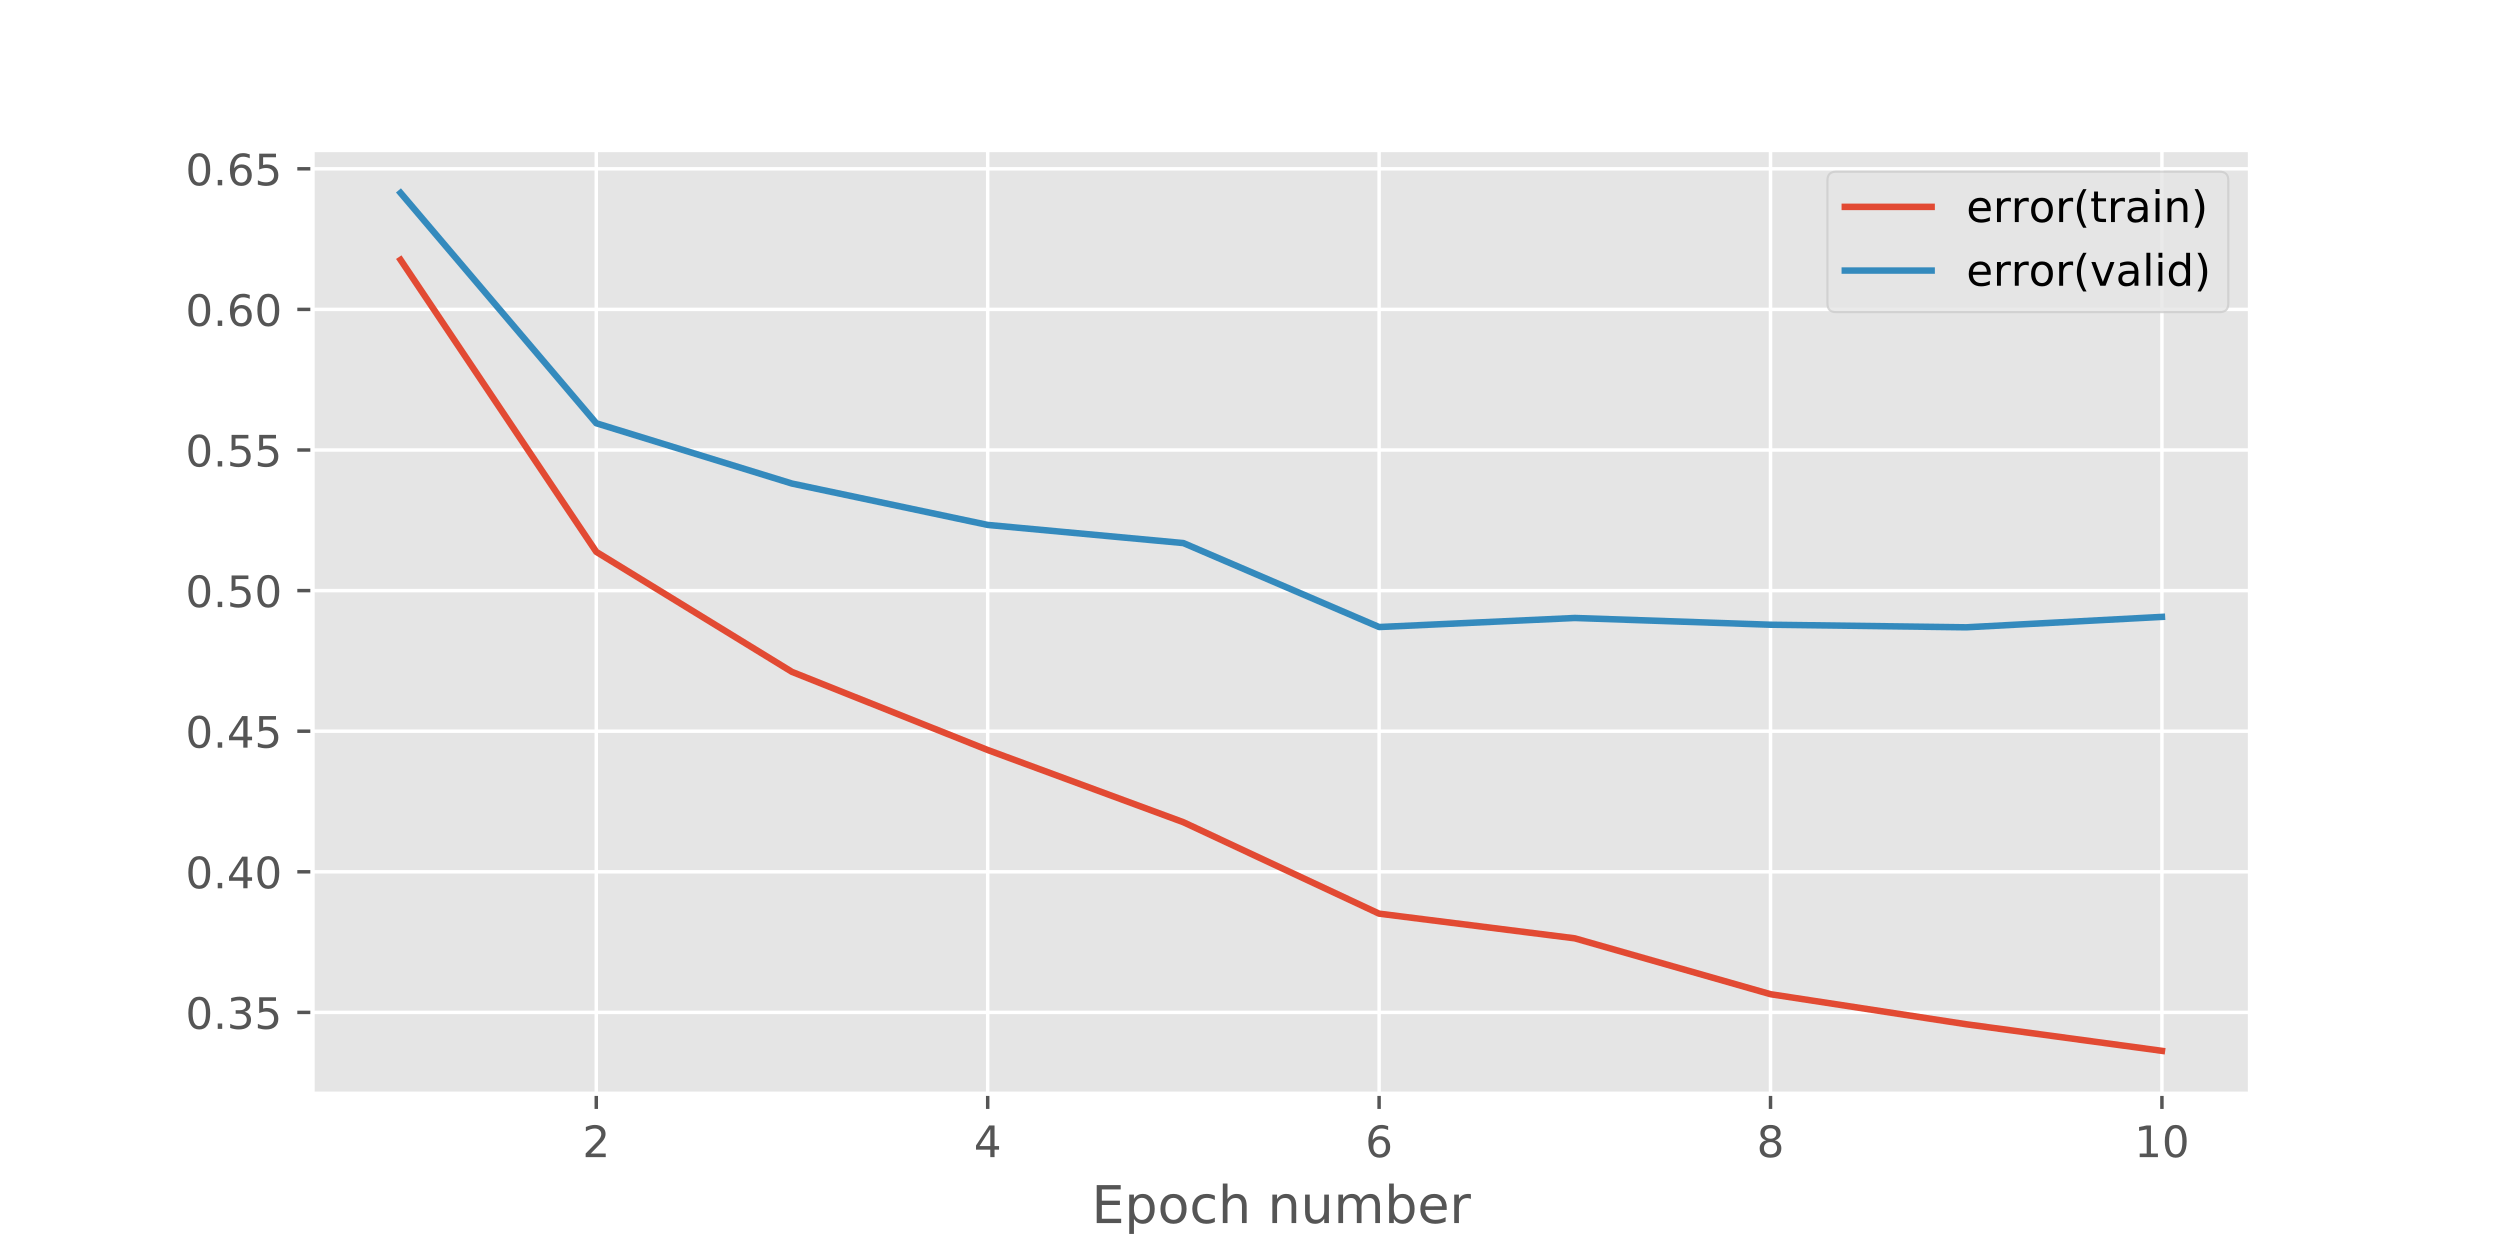
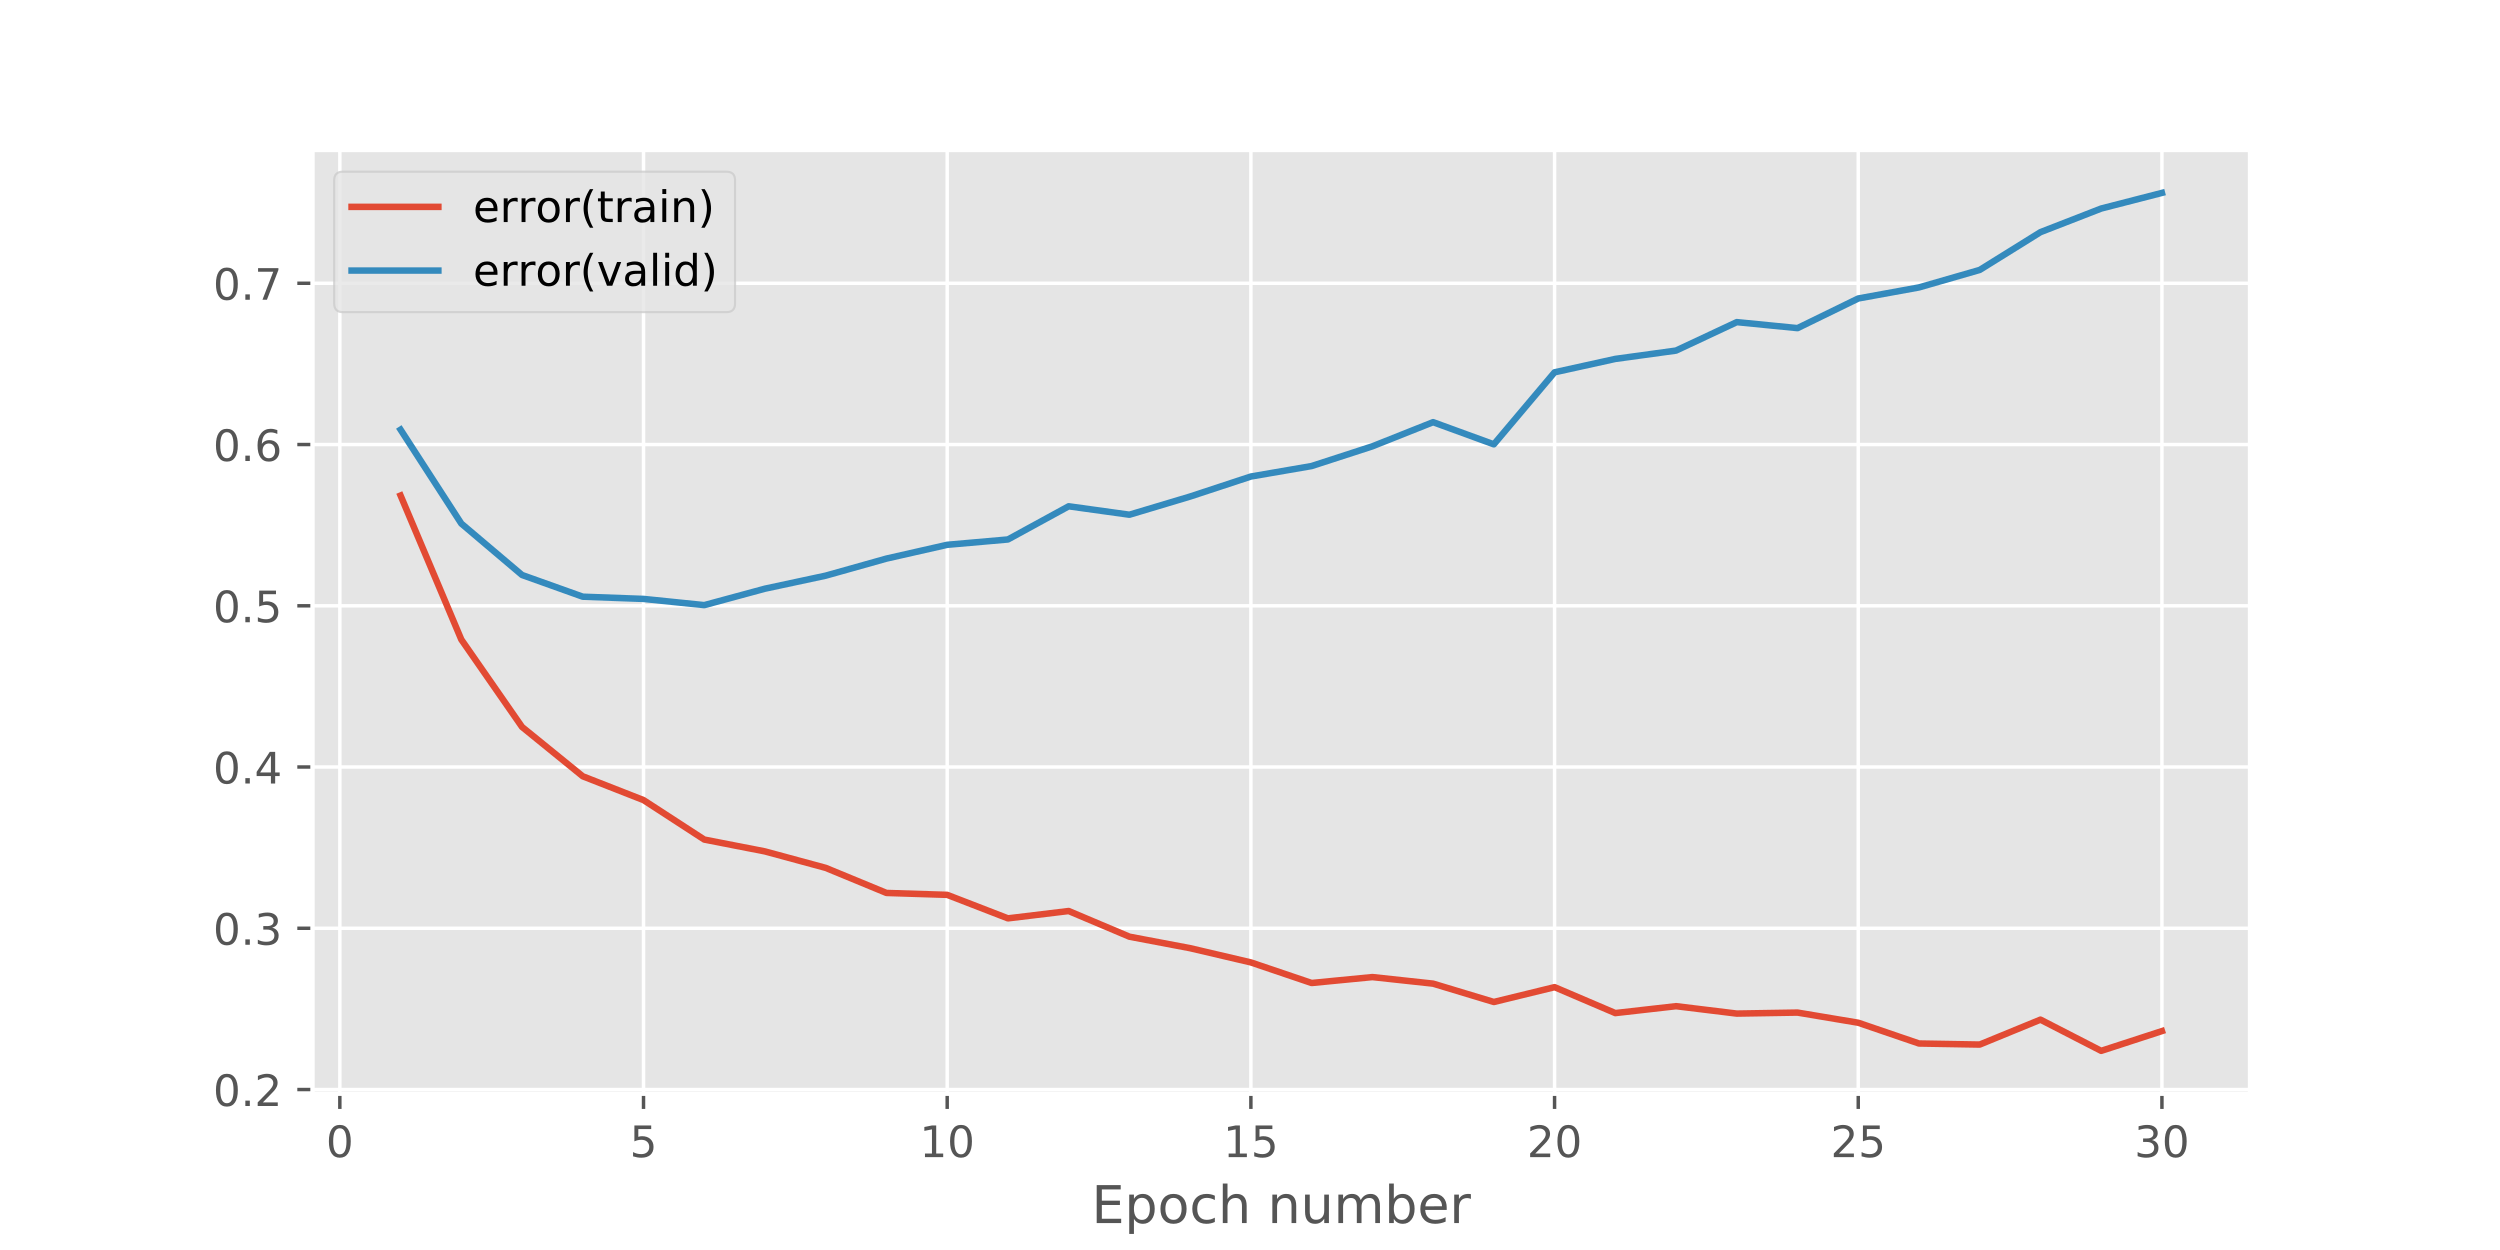
<svg xmlns="http://www.w3.org/2000/svg" xmlns:xlink="http://www.w3.org/1999/xlink" height="288pt" version="1.1" viewBox="0 0 576 288" width="576pt">
  <defs>
    <style type="text/css">
*{stroke-linecap:butt;stroke-linejoin:round;}
  </style>
  </defs>
  <g id="figure_1">
    <g id="patch_1">
      <path d="M 0 288  L 576 288  L 576 0  L 0 0  z " style="fill:#ffffff;" />
    </g>
    <g id="axes_1">
      <g id="patch_2">
        <path d="M 72 252  L 518.4 252  L 518.4 34.56  L 72 34.56  z " style="fill:#e5e5e5;" />
      </g>
      <g id="matplotlib.axis_1">
        <g id="xtick_1">
          <g id="line2d_1">
-             <path clip-path="url(#p68437a0d06)" d="M 137.382 252  L 137.382 34.56  " style="fill:none;stroke:#ffffff;stroke-linecap:square;stroke-width:0.8;" />
+             <path clip-path="url(#p626260a05e)" d="M 78.297 252  L 78.297 34.56  " style="fill:none;stroke:#ffffff;stroke-linecap:square;stroke-width:0.8;" />
          </g>
          <g id="line2d_2">
            <defs>
-               <path d="M 0 0  L 0 3.5  " id="m5b335b7cf7" style="stroke:#555555;stroke-width:0.8;" />
-             </defs>
-             <g>
-               <use style="fill:#555555;stroke:#555555;stroke-width:0.8;" x="137.382" xlink:href="#m5b335b7cf7" y="252" />
+               <path d="M 0 0  L 0 3.5  " id="m3983f45f5b" style="stroke:#555555;stroke-width:0.8;" />
+             </defs>
+             <g>
+               <use style="fill:#555555;stroke:#555555;stroke-width:0.8;" x="78.297" xlink:href="#m3983f45f5b" y="252" />
            </g>
          </g>
          <g id="text_1">
            <defs>
-               <path d="M 19.188 8.297  L 53.609 8.297  L 53.609 0  L 7.328 0  L 7.328 8.297  Q 12.938 14.109 22.625 23.891  Q 32.328 33.688 34.812 36.531  Q 39.547 41.844 41.422 45.531  Q 43.312 49.219 43.312 52.781  Q 43.312 58.594 39.234 62.25  Q 35.156 65.922 28.609 65.922  Q 23.969 65.922 18.812 64.312  Q 13.672 62.703 7.812 59.422  L 7.812 69.391  Q 13.766 71.781 18.938 73  Q 24.125 74.219 28.422 74.219  Q 39.75 74.219 46.484 68.547  Q 53.219 62.891 53.219 53.422  Q 53.219 48.922 51.531 44.891  Q 49.859 40.875 45.406 35.406  Q 44.188 33.984 37.641 27.219  Q 31.109 20.453 19.188 8.297  z " id="DejaVuSans-32" />
-             </defs>
-             <g style="fill:#555555;" transform="translate(134.2006 266.5984)scale(0.1 -0.1)">
-               <use xlink:href="#DejaVuSans-32" />
+               <path d="M 31.781 66.406  Q 24.172 66.406 20.328 58.906  Q 16.5 51.422 16.5 36.375  Q 16.5 21.391 20.328 13.891  Q 24.172 6.391 31.781 6.391  Q 39.453 6.391 43.281 13.891  Q 47.125 21.391 47.125 36.375  Q 47.125 51.422 43.281 58.906  Q 39.453 66.406 31.781 66.406  z M 31.781 74.219  Q 44.047 74.219 50.516 64.516  Q 56.984 54.828 56.984 36.375  Q 56.984 17.969 50.516 8.266  Q 44.047 -1.422 31.781 -1.422  Q 19.531 -1.422 13.062 8.266  Q 6.594 17.969 6.594 36.375  Q 6.594 54.828 13.062 64.516  Q 19.531 74.219 31.781 74.219  z " id="DejaVuSans-30" />
+             </defs>
+             <g style="fill:#555555;" transform="translate(75.11593 266.5984)scale(0.1 -0.1)">
+               <use xlink:href="#DejaVuSans-30" />
            </g>
          </g>
        </g>
        <g id="xtick_2">
          <g id="line2d_3">
-             <path clip-path="url(#p68437a0d06)" d="M 227.564 252  L 227.564 34.56  " style="fill:none;stroke:#ffffff;stroke-linecap:square;stroke-width:0.8;" />
+             <path clip-path="url(#p626260a05e)" d="M 148.266 252  L 148.266 34.56  " style="fill:none;stroke:#ffffff;stroke-linecap:square;stroke-width:0.8;" />
          </g>
          <g id="line2d_4">
            <g>
-               <use style="fill:#555555;stroke:#555555;stroke-width:0.8;" x="227.564" xlink:href="#m5b335b7cf7" y="252" />
+               <use style="fill:#555555;stroke:#555555;stroke-width:0.8;" x="148.266" xlink:href="#m3983f45f5b" y="252" />
            </g>
          </g>
          <g id="text_2">
            <defs>
-               <path d="M 37.797 64.312  L 12.891 25.391  L 37.797 25.391  z M 35.203 72.906  L 47.609 72.906  L 47.609 25.391  L 58.016 25.391  L 58.016 17.188  L 47.609 17.188  L 47.609 0  L 37.797 0  L 37.797 17.188  L 4.891 17.188  L 4.891 26.703  z " id="DejaVuSans-34" />
-             </defs>
-             <g style="fill:#555555;" transform="translate(224.3824 266.5984)scale(0.1 -0.1)">
-               <use xlink:href="#DejaVuSans-34" />
+               <path d="M 10.797 72.906  L 49.516 72.906  L 49.516 64.594  L 19.828 64.594  L 19.828 46.734  Q 21.969 47.469 24.109 47.828  Q 26.266 48.188 28.422 48.188  Q 40.625 48.188 47.75 41.5  Q 54.891 34.812 54.891 23.391  Q 54.891 11.625 47.562 5.094  Q 40.234 -1.422 26.906 -1.422  Q 22.312 -1.422 17.547 -0.641  Q 12.797 0.141 7.719 1.703  L 7.719 11.625  Q 12.109 9.234 16.797 8.062  Q 21.484 6.891 26.703 6.891  Q 35.156 6.891 40.078 11.328  Q 45.016 15.766 45.016 23.391  Q 45.016 31 40.078 35.438  Q 35.156 39.891 26.703 39.891  Q 22.75 39.891 18.812 39.016  Q 14.891 38.141 10.797 36.281  z " id="DejaVuSans-35" />
+             </defs>
+             <g style="fill:#555555;" transform="translate(145.0846 266.5984)scale(0.1 -0.1)">
+               <use xlink:href="#DejaVuSans-35" />
            </g>
          </g>
        </g>
        <g id="xtick_3">
          <g id="line2d_5">
-             <path clip-path="url(#p68437a0d06)" d="M 317.745 252  L 317.745 34.56  " style="fill:none;stroke:#ffffff;stroke-linecap:square;stroke-width:0.8;" />
+             <path clip-path="url(#p626260a05e)" d="M 218.234 252  L 218.234 34.56  " style="fill:none;stroke:#ffffff;stroke-linecap:square;stroke-width:0.8;" />
          </g>
          <g id="line2d_6">
            <g>
-               <use style="fill:#555555;stroke:#555555;stroke-width:0.8;" x="317.745" xlink:href="#m5b335b7cf7" y="252" />
+               <use style="fill:#555555;stroke:#555555;stroke-width:0.8;" x="218.234" xlink:href="#m3983f45f5b" y="252" />
            </g>
          </g>
          <g id="text_3">
            <defs>
-               <path d="M 33.016 40.375  Q 26.375 40.375 22.484 35.828  Q 18.609 31.297 18.609 23.391  Q 18.609 15.531 22.484 10.953  Q 26.375 6.391 33.016 6.391  Q 39.656 6.391 43.531 10.953  Q 47.406 15.531 47.406 23.391  Q 47.406 31.297 43.531 35.828  Q 39.656 40.375 33.016 40.375  z M 52.594 71.297  L 52.594 62.312  Q 48.875 64.062 45.094 64.984  Q 41.312 65.922 37.594 65.922  Q 27.828 65.922 22.672 59.328  Q 17.531 52.734 16.797 39.406  Q 19.672 43.656 24.016 45.922  Q 28.375 48.188 33.594 48.188  Q 44.578 48.188 50.953 41.516  Q 57.328 34.859 57.328 23.391  Q 57.328 12.156 50.688 5.359  Q 44.047 -1.422 33.016 -1.422  Q 20.359 -1.422 13.672 8.266  Q 6.984 17.969 6.984 36.375  Q 6.984 53.656 15.188 63.938  Q 23.391 74.219 37.203 74.219  Q 40.922 74.219 44.703 73.484  Q 48.484 72.75 52.594 71.297  z " id="DejaVuSans-36" />
-             </defs>
-             <g style="fill:#555555;" transform="translate(314.5642 266.5984)scale(0.1 -0.1)">
-               <use xlink:href="#DejaVuSans-36" />
+               <path d="M 12.406 8.297  L 28.516 8.297  L 28.516 63.922  L 10.984 60.406  L 10.984 69.391  L 28.422 72.906  L 38.281 72.906  L 38.281 8.297  L 54.391 8.297  L 54.391 0  L 12.406 0  z " id="DejaVuSans-31" />
+             </defs>
+             <g style="fill:#555555;" transform="translate(211.872 266.5984)scale(0.1 -0.1)">
+               <use xlink:href="#DejaVuSans-31" />
+               <use x="63.623" xlink:href="#DejaVuSans-30" />
            </g>
          </g>
        </g>
        <g id="xtick_4">
          <g id="line2d_7">
-             <path clip-path="url(#p68437a0d06)" d="M 407.927 252  L 407.927 34.56  " style="fill:none;stroke:#ffffff;stroke-linecap:square;stroke-width:0.8;" />
+             <path clip-path="url(#p626260a05e)" d="M 288.203 252  L 288.203 34.56  " style="fill:none;stroke:#ffffff;stroke-linecap:square;stroke-width:0.8;" />
          </g>
          <g id="line2d_8">
            <g>
-               <use style="fill:#555555;stroke:#555555;stroke-width:0.8;" x="407.927" xlink:href="#m5b335b7cf7" y="252" />
+               <use style="fill:#555555;stroke:#555555;stroke-width:0.8;" x="288.203" xlink:href="#m3983f45f5b" y="252" />
            </g>
          </g>
          <g id="text_4">
-             <defs>
-               <path d="M 31.781 34.625  Q 24.75 34.625 20.719 30.859  Q 16.703 27.094 16.703 20.516  Q 16.703 13.922 20.719 10.156  Q 24.75 6.391 31.781 6.391  Q 38.812 6.391 42.859 10.172  Q 46.922 13.969 46.922 20.516  Q 46.922 27.094 42.891 30.859  Q 38.875 34.625 31.781 34.625  z M 21.922 38.812  Q 15.578 40.375 12.031 44.719  Q 8.5 49.078 8.5 55.328  Q 8.5 64.062 14.719 69.141  Q 20.953 74.219 31.781 74.219  Q 42.672 74.219 48.875 69.141  Q 55.078 64.062 55.078 55.328  Q 55.078 49.078 51.531 44.719  Q 48 40.375 41.703 38.812  Q 48.828 37.156 52.797 32.312  Q 56.781 27.484 56.781 20.516  Q 56.781 9.906 50.312 4.234  Q 43.844 -1.422 31.781 -1.422  Q 19.734 -1.422 13.25 4.234  Q 6.781 9.906 6.781 20.516  Q 6.781 27.484 10.781 32.312  Q 14.797 37.156 21.922 38.812  z M 18.312 54.391  Q 18.312 48.734 21.844 45.562  Q 25.391 42.391 31.781 42.391  Q 38.141 42.391 41.719 45.562  Q 45.312 48.734 45.312 54.391  Q 45.312 60.062 41.719 63.234  Q 38.141 66.406 31.781 66.406  Q 25.391 66.406 21.844 63.234  Q 18.312 60.062 18.312 54.391  z " id="DejaVuSans-38" />
-             </defs>
-             <g style="fill:#555555;" transform="translate(404.746 266.5984)scale(0.1 -0.1)">
-               <use xlink:href="#DejaVuSans-38" />
+             <g style="fill:#555555;" transform="translate(281.8406 266.5984)scale(0.1 -0.1)">
+               <use xlink:href="#DejaVuSans-31" />
+               <use x="63.623" xlink:href="#DejaVuSans-35" />
            </g>
          </g>
        </g>
        <g id="xtick_5">
          <g id="line2d_9">
-             <path clip-path="url(#p68437a0d06)" d="M 498.109 252  L 498.109 34.56  " style="fill:none;stroke:#ffffff;stroke-linecap:square;stroke-width:0.8;" />
+             <path clip-path="url(#p626260a05e)" d="M 358.172 252  L 358.172 34.56  " style="fill:none;stroke:#ffffff;stroke-linecap:square;stroke-width:0.8;" />
          </g>
          <g id="line2d_10">
            <g>
-               <use style="fill:#555555;stroke:#555555;stroke-width:0.8;" x="498.109" xlink:href="#m5b335b7cf7" y="252" />
+               <use style="fill:#555555;stroke:#555555;stroke-width:0.8;" x="358.172" xlink:href="#m3983f45f5b" y="252" />
            </g>
          </g>
          <g id="text_5">
            <defs>
-               <path d="M 12.406 8.297  L 28.516 8.297  L 28.516 63.922  L 10.984 60.406  L 10.984 69.391  L 28.422 72.906  L 38.281 72.906  L 38.281 8.297  L 54.391 8.297  L 54.391 0  L 12.406 0  z " id="DejaVuSans-31" />
-               <path d="M 31.781 66.406  Q 24.172 66.406 20.328 58.906  Q 16.5 51.422 16.5 36.375  Q 16.5 21.391 20.328 13.891  Q 24.172 6.391 31.781 6.391  Q 39.453 6.391 43.281 13.891  Q 47.125 21.391 47.125 36.375  Q 47.125 51.422 43.281 58.906  Q 39.453 66.406 31.781 66.406  z M 31.781 74.219  Q 44.047 74.219 50.516 64.516  Q 56.984 54.828 56.984 36.375  Q 56.984 17.969 50.516 8.266  Q 44.047 -1.422 31.781 -1.422  Q 19.531 -1.422 13.062 8.266  Q 6.594 17.969 6.594 36.375  Q 6.594 54.828 13.062 64.516  Q 19.531 74.219 31.781 74.219  z " id="DejaVuSans-30" />
+               <path d="M 19.188 8.297  L 53.609 8.297  L 53.609 0  L 7.328 0  L 7.328 8.297  Q 12.938 14.109 22.625 23.891  Q 32.328 33.688 34.812 36.531  Q 39.547 41.844 41.422 45.531  Q 43.312 49.219 43.312 52.781  Q 43.312 58.594 39.234 62.25  Q 35.156 65.922 28.609 65.922  Q 23.969 65.922 18.812 64.312  Q 13.672 62.703 7.812 59.422  L 7.812 69.391  Q 13.766 71.781 18.938 73  Q 24.125 74.219 28.422 74.219  Q 39.75 74.219 46.484 68.547  Q 53.219 62.891 53.219 53.422  Q 53.219 48.922 51.531 44.891  Q 49.859 40.875 45.406 35.406  Q 44.188 33.984 37.641 27.219  Q 31.109 20.453 19.188 8.297  z " id="DejaVuSans-32" />
+             </defs>
+             <g style="fill:#555555;" transform="translate(351.8093 266.5984)scale(0.1 -0.1)">
+               <use xlink:href="#DejaVuSans-32" />
+               <use x="63.623" xlink:href="#DejaVuSans-30" />
+             </g>
+           </g>
+         </g>
+         <g id="xtick_6">
+           <g id="line2d_11">
+             <path clip-path="url(#p626260a05e)" d="M 428.14 252  L 428.14 34.56  " style="fill:none;stroke:#ffffff;stroke-linecap:square;stroke-width:0.8;" />
+           </g>
+           <g id="line2d_12">
+             <g>
+               <use style="fill:#555555;stroke:#555555;stroke-width:0.8;" x="428.14" xlink:href="#m3983f45f5b" y="252" />
+             </g>
+           </g>
+           <g id="text_6">
+             <g style="fill:#555555;" transform="translate(421.7779 266.5984)scale(0.1 -0.1)">
+               <use xlink:href="#DejaVuSans-32" />
+               <use x="63.623" xlink:href="#DejaVuSans-35" />
+             </g>
+           </g>
+         </g>
+         <g id="xtick_7">
+           <g id="line2d_13">
+             <path clip-path="url(#p626260a05e)" d="M 498.109 252  L 498.109 34.56  " style="fill:none;stroke:#ffffff;stroke-linecap:square;stroke-width:0.8;" />
+           </g>
+           <g id="line2d_14">
+             <g>
+               <use style="fill:#555555;stroke:#555555;stroke-width:0.8;" x="498.109" xlink:href="#m3983f45f5b" y="252" />
+             </g>
+           </g>
+           <g id="text_7">
+             <defs>
+               <path d="M 40.578 39.312  Q 47.656 37.797 51.625 33  Q 55.609 28.219 55.609 21.188  Q 55.609 10.406 48.188 4.484  Q 40.766 -1.422 27.094 -1.422  Q 22.516 -1.422 17.656 -0.516  Q 12.797 0.391 7.625 2.203  L 7.625 11.719  Q 11.719 9.328 16.594 8.109  Q 21.484 6.891 26.812 6.891  Q 36.078 6.891 40.938 10.547  Q 45.797 14.203 45.797 21.188  Q 45.797 27.641 41.281 31.266  Q 36.766 34.906 28.719 34.906  L 20.219 34.906  L 20.219 43.016  L 29.109 43.016  Q 36.375 43.016 40.234 45.922  Q 44.094 48.828 44.094 54.297  Q 44.094 59.906 40.109 62.906  Q 36.141 65.922 28.719 65.922  Q 24.656 65.922 20.016 65.031  Q 15.375 64.156 9.812 62.312  L 9.812 71.094  Q 15.438 72.656 20.344 73.438  Q 25.25 74.219 29.594 74.219  Q 40.828 74.219 47.359 69.109  Q 53.906 64.016 53.906 55.328  Q 53.906 49.266 50.438 45.094  Q 46.969 40.922 40.578 39.312  z " id="DejaVuSans-33" />
            </defs>
            <g style="fill:#555555;" transform="translate(491.7466 266.5984)scale(0.1 -0.1)">
-               <use xlink:href="#DejaVuSans-31" />
+               <use xlink:href="#DejaVuSans-33" />
              <use x="63.623" xlink:href="#DejaVuSans-30" />
            </g>
          </g>
        </g>
-         <g id="text_6">
+         <g id="text_8">
          <defs>
            <path d="M 9.812 72.906  L 55.906 72.906  L 55.906 64.594  L 19.672 64.594  L 19.672 43.016  L 54.391 43.016  L 54.391 34.719  L 19.672 34.719  L 19.672 8.297  L 56.781 8.297  L 56.781 0  L 9.812 0  z " id="DejaVuSans-45" />
            <path d="M 18.109 8.203  L 18.109 -20.797  L 9.078 -20.797  L 9.078 54.688  L 18.109 54.688  L 18.109 46.391  Q 20.953 51.266 25.266 53.625  Q 29.594 56 35.594 56  Q 45.562 56 51.781 48.094  Q 58.016 40.188 58.016 27.297  Q 58.016 14.406 51.781 6.484  Q 45.562 -1.422 35.594 -1.422  Q 29.594 -1.422 25.266 0.953  Q 20.953 3.328 18.109 8.203  z M 48.688 27.297  Q 48.688 37.203 44.609 42.844  Q 40.531 48.484 33.406 48.484  Q 26.266 48.484 22.188 42.844  Q 18.109 37.203 18.109 27.297  Q 18.109 17.391 22.188 11.75  Q 26.266 6.109 33.406 6.109  Q 40.531 6.109 44.609 11.75  Q 48.688 17.391 48.688 27.297  z " id="DejaVuSans-70" />
            <path d="M 30.609 48.391  Q 23.391 48.391 19.188 42.75  Q 14.984 37.109 14.984 27.297  Q 14.984 17.484 19.156 11.844  Q 23.344 6.203 30.609 6.203  Q 37.797 6.203 41.984 11.859  Q 46.188 17.531 46.188 27.297  Q 46.188 37.016 41.984 42.703  Q 37.797 48.391 30.609 48.391  z M 30.609 56  Q 42.328 56 49.016 48.375  Q 55.719 40.766 55.719 27.297  Q 55.719 13.875 49.016 6.219  Q 42.328 -1.422 30.609 -1.422  Q 18.844 -1.422 12.172 6.219  Q 5.516 13.875 5.516 27.297  Q 5.516 40.766 12.172 48.375  Q 18.844 56 30.609 56  z " id="DejaVuSans-6f" />
            <path d="M 48.781 52.594  L 48.781 44.188  Q 44.969 46.297 41.141 47.344  Q 37.312 48.391 33.406 48.391  Q 24.656 48.391 19.812 42.844  Q 14.984 37.312 14.984 27.297  Q 14.984 17.281 19.812 11.734  Q 24.656 6.203 33.406 6.203  Q 37.312 6.203 41.141 7.25  Q 44.969 8.297 48.781 10.406  L 48.781 2.094  Q 45.016 0.344 40.984 -0.531  Q 36.969 -1.422 32.422 -1.422  Q 20.062 -1.422 12.781 6.344  Q 5.516 14.109 5.516 27.297  Q 5.516 40.672 12.859 48.328  Q 20.219 56 33.016 56  Q 37.156 56 41.109 55.141  Q 45.062 54.297 48.781 52.594  z " id="DejaVuSans-63" />
            <path d="M 54.891 33.016  L 54.891 0  L 45.906 0  L 45.906 32.719  Q 45.906 40.484 42.875 44.328  Q 39.844 48.188 33.797 48.188  Q 26.516 48.188 22.312 43.547  Q 18.109 38.922 18.109 30.906  L 18.109 0  L 9.078 0  L 9.078 75.984  L 18.109 75.984  L 18.109 46.188  Q 21.344 51.125 25.703 53.562  Q 30.078 56 35.797 56  Q 45.219 56 50.047 50.172  Q 54.891 44.344 54.891 33.016  z " id="DejaVuSans-68" />
            <path id="DejaVuSans-20" />
            <path d="M 54.891 33.016  L 54.891 0  L 45.906 0  L 45.906 32.719  Q 45.906 40.484 42.875 44.328  Q 39.844 48.188 33.797 48.188  Q 26.516 48.188 22.312 43.547  Q 18.109 38.922 18.109 30.906  L 18.109 0  L 9.078 0  L 9.078 54.688  L 18.109 54.688  L 18.109 46.188  Q 21.344 51.125 25.703 53.562  Q 30.078 56 35.797 56  Q 45.219 56 50.047 50.172  Q 54.891 44.344 54.891 33.016  z " id="DejaVuSans-6e" />
            <path d="M 8.5 21.578  L 8.5 54.688  L 17.484 54.688  L 17.484 21.922  Q 17.484 14.156 20.5 10.266  Q 23.531 6.391 29.594 6.391  Q 36.859 6.391 41.078 11.031  Q 45.312 15.672 45.312 23.688  L 45.312 54.688  L 54.297 54.688  L 54.297 0  L 45.312 0  L 45.312 8.406  Q 42.047 3.422 37.719 1  Q 33.406 -1.422 27.688 -1.422  Q 18.266 -1.422 13.375 4.438  Q 8.5 10.297 8.5 21.578  z M 31.109 56  z " id="DejaVuSans-75" />
            <path d="M 52 44.188  Q 55.375 50.25 60.062 53.125  Q 64.75 56 71.094 56  Q 79.641 56 84.281 50.016  Q 88.922 44.047 88.922 33.016  L 88.922 0  L 79.891 0  L 79.891 32.719  Q 79.891 40.578 77.094 44.375  Q 74.312 48.188 68.609 48.188  Q 61.625 48.188 57.562 43.547  Q 53.516 38.922 53.516 30.906  L 53.516 0  L 44.484 0  L 44.484 32.719  Q 44.484 40.625 41.703 44.406  Q 38.922 48.188 33.109 48.188  Q 26.219 48.188 22.156 43.531  Q 18.109 38.875 18.109 30.906  L 18.109 0  L 9.078 0  L 9.078 54.688  L 18.109 54.688  L 18.109 46.188  Q 21.188 51.219 25.484 53.609  Q 29.781 56 35.688 56  Q 41.656 56 45.828 52.969  Q 50 49.953 52 44.188  z " id="DejaVuSans-6d" />
            <path d="M 48.688 27.297  Q 48.688 37.203 44.609 42.844  Q 40.531 48.484 33.406 48.484  Q 26.266 48.484 22.188 42.844  Q 18.109 37.203 18.109 27.297  Q 18.109 17.391 22.188 11.75  Q 26.266 6.109 33.406 6.109  Q 40.531 6.109 44.609 11.75  Q 48.688 17.391 48.688 27.297  z M 18.109 46.391  Q 20.953 51.266 25.266 53.625  Q 29.594 56 35.594 56  Q 45.562 56 51.781 48.094  Q 58.016 40.188 58.016 27.297  Q 58.016 14.406 51.781 6.484  Q 45.562 -1.422 35.594 -1.422  Q 29.594 -1.422 25.266 0.953  Q 20.953 3.328 18.109 8.203  L 18.109 0  L 9.078 0  L 9.078 75.984  L 18.109 75.984  z " id="DejaVuSans-62" />
            <path d="M 56.203 29.594  L 56.203 25.203  L 14.891 25.203  Q 15.484 15.922 20.484 11.062  Q 25.484 6.203 34.422 6.203  Q 39.594 6.203 44.453 7.469  Q 49.312 8.734 54.109 11.281  L 54.109 2.781  Q 49.266 0.734 44.188 -0.344  Q 39.109 -1.422 33.891 -1.422  Q 20.797 -1.422 13.156 6.188  Q 5.516 13.812 5.516 26.812  Q 5.516 40.234 12.766 48.109  Q 20.016 56 32.328 56  Q 43.359 56 49.781 48.891  Q 56.203 41.797 56.203 29.594  z M 47.219 32.234  Q 47.125 39.594 43.094 43.984  Q 39.062 48.391 32.422 48.391  Q 24.906 48.391 20.391 44.141  Q 15.875 39.891 15.188 32.172  z " id="DejaVuSans-65" />
            <path d="M 41.109 46.297  Q 39.594 47.172 37.812 47.578  Q 36.031 48 33.891 48  Q 26.266 48 22.188 43.047  Q 18.109 38.094 18.109 28.812  L 18.109 0  L 9.078 0  L 9.078 54.688  L 18.109 54.688  L 18.109 46.188  Q 20.953 51.172 25.484 53.578  Q 30.031 56 36.531 56  Q 37.453 56 38.578 55.875  Q 39.703 55.766 41.062 55.516  z " id="DejaVuSans-72" />
          </defs>
          <g style="fill:#555555;" transform="translate(251.5031 281.7962)scale(0.12 -0.12)">
            <use xlink:href="#DejaVuSans-45" />
            <use x="63.184" xlink:href="#DejaVuSans-70" />
            <use x="126.66" xlink:href="#DejaVuSans-6f" />
            <use x="187.842" xlink:href="#DejaVuSans-63" />
            <use x="242.822" xlink:href="#DejaVuSans-68" />
            <use x="306.201" xlink:href="#DejaVuSans-20" />
            <use x="337.988" xlink:href="#DejaVuSans-6e" />
            <use x="401.367" xlink:href="#DejaVuSans-75" />
            <use x="464.746" xlink:href="#DejaVuSans-6d" />
            <use x="562.158" xlink:href="#DejaVuSans-62" />
            <use x="625.635" xlink:href="#DejaVuSans-65" />
            <use x="687.158" xlink:href="#DejaVuSans-72" />
          </g>
        </g>
      </g>
      <g id="matplotlib.axis_2">
        <g id="ytick_1">
-           <g id="line2d_11">
-             <path clip-path="url(#p68437a0d06)" d="M 72 233.255  L 518.4 233.255  " style="fill:none;stroke:#ffffff;stroke-linecap:square;stroke-width:0.8;" />
-           </g>
-           <g id="line2d_12">
-             <defs>
-               <path d="M 0 0  L -3.5 0  " id="mca3c876de1" style="stroke:#555555;stroke-width:0.8;" />
-             </defs>
-             <g>
-               <use style="fill:#555555;stroke:#555555;stroke-width:0.8;" x="72" xlink:href="#mca3c876de1" y="233.255" />
-             </g>
-           </g>
-           <g id="text_7">
+           <g id="line2d_15">
+             <path clip-path="url(#p626260a05e)" d="M 72 251.024  L 518.4 251.024  " style="fill:none;stroke:#ffffff;stroke-linecap:square;stroke-width:0.8;" />
+           </g>
+           <g id="line2d_16">
+             <defs>
+               <path d="M 0 0  L -3.5 0  " id="me98fd4c035" style="stroke:#555555;stroke-width:0.8;" />
+             </defs>
+             <g>
+               <use style="fill:#555555;stroke:#555555;stroke-width:0.8;" x="72" xlink:href="#me98fd4c035" y="251.024" />
+             </g>
+           </g>
+           <g id="text_9">
            <defs>
              <path d="M 10.688 12.406  L 21 12.406  L 21 0  L 10.688 0  z " id="DejaVuSans-2e" />
-               <path d="M 40.578 39.312  Q 47.656 37.797 51.625 33  Q 55.609 28.219 55.609 21.188  Q 55.609 10.406 48.188 4.484  Q 40.766 -1.422 27.094 -1.422  Q 22.516 -1.422 17.656 -0.516  Q 12.797 0.391 7.625 2.203  L 7.625 11.719  Q 11.719 9.328 16.594 8.109  Q 21.484 6.891 26.812 6.891  Q 36.078 6.891 40.938 10.547  Q 45.797 14.203 45.797 21.188  Q 45.797 27.641 41.281 31.266  Q 36.766 34.906 28.719 34.906  L 20.219 34.906  L 20.219 43.016  L 29.109 43.016  Q 36.375 43.016 40.234 45.922  Q 44.094 48.828 44.094 54.297  Q 44.094 59.906 40.109 62.906  Q 36.141 65.922 28.719 65.922  Q 24.656 65.922 20.016 65.031  Q 15.375 64.156 9.812 62.312  L 9.812 71.094  Q 15.438 72.656 20.344 73.438  Q 25.25 74.219 29.594 74.219  Q 40.828 74.219 47.359 69.109  Q 53.906 64.016 53.906 55.328  Q 53.906 49.266 50.438 45.094  Q 46.969 40.922 40.578 39.312  z " id="DejaVuSans-33" />
-               <path d="M 10.797 72.906  L 49.516 72.906  L 49.516 64.594  L 19.828 64.594  L 19.828 46.734  Q 21.969 47.469 24.109 47.828  Q 26.266 48.188 28.422 48.188  Q 40.625 48.188 47.75 41.5  Q 54.891 34.812 54.891 23.391  Q 54.891 11.625 47.562 5.094  Q 40.234 -1.422 26.906 -1.422  Q 22.312 -1.422 17.547 -0.641  Q 12.797 0.141 7.719 1.703  L 7.719 11.625  Q 12.109 9.234 16.797 8.062  Q 21.484 6.891 26.703 6.891  Q 35.156 6.891 40.078 11.328  Q 45.016 15.766 45.016 23.391  Q 45.016 31 40.078 35.438  Q 35.156 39.891 26.703 39.891  Q 22.75 39.891 18.812 39.016  Q 14.891 38.141 10.797 36.281  z " id="DejaVuSans-35" />
-             </defs>
-             <g style="fill:#555555;" transform="translate(42.73438 237.0541)scale(0.1 -0.1)">
+             </defs>
+             <g style="fill:#555555;" transform="translate(49.09687 254.8232)scale(0.1 -0.1)">
+               <use xlink:href="#DejaVuSans-30" />
+               <use x="63.623" xlink:href="#DejaVuSans-2e" />
+               <use x="95.41" xlink:href="#DejaVuSans-32" />
+             </g>
+           </g>
+         </g>
+         <g id="ytick_2">
+           <g id="line2d_17">
+             <path clip-path="url(#p626260a05e)" d="M 72 213.872  L 518.4 213.872  " style="fill:none;stroke:#ffffff;stroke-linecap:square;stroke-width:0.8;" />
+           </g>
+           <g id="line2d_18">
+             <g>
+               <use style="fill:#555555;stroke:#555555;stroke-width:0.8;" x="72" xlink:href="#me98fd4c035" y="213.872" />
+             </g>
+           </g>
+           <g id="text_10">
+             <g style="fill:#555555;" transform="translate(49.09687 217.6717)scale(0.1 -0.1)">
              <use xlink:href="#DejaVuSans-30" />
              <use x="63.623" xlink:href="#DejaVuSans-2e" />
              <use x="95.41" xlink:href="#DejaVuSans-33" />
-               <use x="159.033" xlink:href="#DejaVuSans-35" />
-             </g>
-           </g>
-         </g>
-         <g id="ytick_2">
-           <g id="line2d_13">
-             <path clip-path="url(#p68437a0d06)" d="M 72 200.862  L 518.4 200.862  " style="fill:none;stroke:#ffffff;stroke-linecap:square;stroke-width:0.8;" />
-           </g>
-           <g id="line2d_14">
-             <g>
-               <use style="fill:#555555;stroke:#555555;stroke-width:0.8;" x="72" xlink:href="#mca3c876de1" y="200.862" />
-             </g>
-           </g>
-           <g id="text_8">
-             <g style="fill:#555555;" transform="translate(42.73438 204.6615)scale(0.1 -0.1)">
+             </g>
+           </g>
+         </g>
+         <g id="ytick_3">
+           <g id="line2d_19">
+             <path clip-path="url(#p626260a05e)" d="M 72 176.721  L 518.4 176.721  " style="fill:none;stroke:#ffffff;stroke-linecap:square;stroke-width:0.8;" />
+           </g>
+           <g id="line2d_20">
+             <g>
+               <use style="fill:#555555;stroke:#555555;stroke-width:0.8;" x="72" xlink:href="#me98fd4c035" y="176.721" />
+             </g>
+           </g>
+           <g id="text_11">
+             <defs>
+               <path d="M 37.797 64.312  L 12.891 25.391  L 37.797 25.391  z M 35.203 72.906  L 47.609 72.906  L 47.609 25.391  L 58.016 25.391  L 58.016 17.188  L 47.609 17.188  L 47.609 0  L 37.797 0  L 37.797 17.188  L 4.891 17.188  L 4.891 26.703  z " id="DejaVuSans-34" />
+             </defs>
+             <g style="fill:#555555;" transform="translate(49.09687 180.5202)scale(0.1 -0.1)">
              <use xlink:href="#DejaVuSans-30" />
              <use x="63.623" xlink:href="#DejaVuSans-2e" />
              <use x="95.41" xlink:href="#DejaVuSans-34" />
-               <use x="159.033" xlink:href="#DejaVuSans-30" />
-             </g>
-           </g>
-         </g>
-         <g id="ytick_3">
-           <g id="line2d_15">
-             <path clip-path="url(#p68437a0d06)" d="M 72 168.47  L 518.4 168.47  " style="fill:none;stroke:#ffffff;stroke-linecap:square;stroke-width:0.8;" />
-           </g>
-           <g id="line2d_16">
-             <g>
-               <use style="fill:#555555;stroke:#555555;stroke-width:0.8;" x="72" xlink:href="#mca3c876de1" y="168.47" />
-             </g>
-           </g>
-           <g id="text_9">
-             <g style="fill:#555555;" transform="translate(42.73438 172.2689)scale(0.1 -0.1)">
-               <use xlink:href="#DejaVuSans-30" />
-               <use x="63.623" xlink:href="#DejaVuSans-2e" />
-               <use x="95.41" xlink:href="#DejaVuSans-34" />
-               <use x="159.033" xlink:href="#DejaVuSans-35" />
            </g>
          </g>
        </g>
        <g id="ytick_4">
-           <g id="line2d_17">
-             <path clip-path="url(#p68437a0d06)" d="M 72 136.077  L 518.4 136.077  " style="fill:none;stroke:#ffffff;stroke-linecap:square;stroke-width:0.8;" />
-           </g>
-           <g id="line2d_18">
-             <g>
-               <use style="fill:#555555;stroke:#555555;stroke-width:0.8;" x="72" xlink:href="#mca3c876de1" y="136.077" />
-             </g>
-           </g>
-           <g id="text_10">
-             <g style="fill:#555555;" transform="translate(42.73438 139.8763)scale(0.1 -0.1)">
+           <g id="line2d_21">
+             <path clip-path="url(#p626260a05e)" d="M 72 139.569  L 518.4 139.569  " style="fill:none;stroke:#ffffff;stroke-linecap:square;stroke-width:0.8;" />
+           </g>
+           <g id="line2d_22">
+             <g>
+               <use style="fill:#555555;stroke:#555555;stroke-width:0.8;" x="72" xlink:href="#me98fd4c035" y="139.569" />
+             </g>
+           </g>
+           <g id="text_12">
+             <g style="fill:#555555;" transform="translate(49.09687 143.3687)scale(0.1 -0.1)">
              <use xlink:href="#DejaVuSans-30" />
              <use x="63.623" xlink:href="#DejaVuSans-2e" />
              <use x="95.41" xlink:href="#DejaVuSans-35" />
-               <use x="159.033" xlink:href="#DejaVuSans-30" />
            </g>
          </g>
        </g>
        <g id="ytick_5">
-           <g id="line2d_19">
-             <path clip-path="url(#p68437a0d06)" d="M 72 103.685  L 518.4 103.685  " style="fill:none;stroke:#ffffff;stroke-linecap:square;stroke-width:0.8;" />
-           </g>
-           <g id="line2d_20">
-             <g>
-               <use style="fill:#555555;stroke:#555555;stroke-width:0.8;" x="72" xlink:href="#mca3c876de1" y="103.685" />
-             </g>
-           </g>
-           <g id="text_11">
-             <g style="fill:#555555;" transform="translate(42.73438 107.4837)scale(0.1 -0.1)">
-               <use xlink:href="#DejaVuSans-30" />
-               <use x="63.623" xlink:href="#DejaVuSans-2e" />
-               <use x="95.41" xlink:href="#DejaVuSans-35" />
-               <use x="159.033" xlink:href="#DejaVuSans-35" />
+           <g id="line2d_23">
+             <path clip-path="url(#p626260a05e)" d="M 72 102.418  L 518.4 102.418  " style="fill:none;stroke:#ffffff;stroke-linecap:square;stroke-width:0.8;" />
+           </g>
+           <g id="line2d_24">
+             <g>
+               <use style="fill:#555555;stroke:#555555;stroke-width:0.8;" x="72" xlink:href="#me98fd4c035" y="102.418" />
+             </g>
+           </g>
+           <g id="text_13">
+             <defs>
+               <path d="M 33.016 40.375  Q 26.375 40.375 22.484 35.828  Q 18.609 31.297 18.609 23.391  Q 18.609 15.531 22.484 10.953  Q 26.375 6.391 33.016 6.391  Q 39.656 6.391 43.531 10.953  Q 47.406 15.531 47.406 23.391  Q 47.406 31.297 43.531 35.828  Q 39.656 40.375 33.016 40.375  z M 52.594 71.297  L 52.594 62.312  Q 48.875 64.062 45.094 64.984  Q 41.312 65.922 37.594 65.922  Q 27.828 65.922 22.672 59.328  Q 17.531 52.734 16.797 39.406  Q 19.672 43.656 24.016 45.922  Q 28.375 48.188 33.594 48.188  Q 44.578 48.188 50.953 41.516  Q 57.328 34.859 57.328 23.391  Q 57.328 12.156 50.688 5.359  Q 44.047 -1.422 33.016 -1.422  Q 20.359 -1.422 13.672 8.266  Q 6.984 17.969 6.984 36.375  Q 6.984 53.656 15.188 63.938  Q 23.391 74.219 37.203 74.219  Q 40.922 74.219 44.703 73.484  Q 48.484 72.75 52.594 71.297  z " id="DejaVuSans-36" />
+             </defs>
+             <g style="fill:#555555;" transform="translate(49.09687 106.2172)scale(0.1 -0.1)">
+               <use xlink:href="#DejaVuSans-30" />
+               <use x="63.623" xlink:href="#DejaVuSans-2e" />
+               <use x="95.41" xlink:href="#DejaVuSans-36" />
            </g>
          </g>
        </g>
        <g id="ytick_6">
-           <g id="line2d_21">
-             <path clip-path="url(#p68437a0d06)" d="M 72 71.292  L 518.4 71.292  " style="fill:none;stroke:#ffffff;stroke-linecap:square;stroke-width:0.8;" />
-           </g>
-           <g id="line2d_22">
-             <g>
-               <use style="fill:#555555;stroke:#555555;stroke-width:0.8;" x="72" xlink:href="#mca3c876de1" y="71.292" />
-             </g>
-           </g>
-           <g id="text_12">
-             <g style="fill:#555555;" transform="translate(42.73438 75.09114)scale(0.1 -0.1)">
-               <use xlink:href="#DejaVuSans-30" />
-               <use x="63.623" xlink:href="#DejaVuSans-2e" />
-               <use x="95.41" xlink:href="#DejaVuSans-36" />
-               <use x="159.033" xlink:href="#DejaVuSans-30" />
-             </g>
-           </g>
-         </g>
-         <g id="ytick_7">
-           <g id="line2d_23">
-             <path clip-path="url(#p68437a0d06)" d="M 72 38.899  L 518.4 38.899  " style="fill:none;stroke:#ffffff;stroke-linecap:square;stroke-width:0.8;" />
-           </g>
-           <g id="line2d_24">
-             <g>
-               <use style="fill:#555555;stroke:#555555;stroke-width:0.8;" x="72" xlink:href="#mca3c876de1" y="38.899" />
-             </g>
-           </g>
-           <g id="text_13">
-             <g style="fill:#555555;" transform="translate(42.73438 42.69855)scale(0.1 -0.1)">
-               <use xlink:href="#DejaVuSans-30" />
-               <use x="63.623" xlink:href="#DejaVuSans-2e" />
-               <use x="95.41" xlink:href="#DejaVuSans-36" />
-               <use x="159.033" xlink:href="#DejaVuSans-35" />
-             </g>
-           </g>
-         </g>
-       </g>
-       <g id="line2d_25">
-         <path clip-path="url(#p68437a0d06)" d="M 92.291 59.871  L 137.382 127.146  L 182.473 154.803  L 227.564 172.801  L 272.655 189.441  L 317.745 210.506  L 362.836 216.195  L 407.927 229.064  L 453.018 235.991  L 498.109 242.116  " style="fill:none;stroke:#e24a33;stroke-linecap:square;stroke-width:1.5;" />
-       </g>
-       <g id="line2d_26">
-         <path clip-path="url(#p68437a0d06)" d="M 92.291 44.444  L 137.382 97.519  L 182.473 111.413  L 227.564 120.943  L 272.655 125.125  L 317.745 144.469  L 362.836 142.382  L 407.927 143.939  L 453.018 144.533  L 498.109 142.131  " style="fill:none;stroke:#348abd;stroke-linecap:square;stroke-width:1.5;" />
+           <g id="line2d_25">
+             <path clip-path="url(#p626260a05e)" d="M 72 65.266  L 518.4 65.266  " style="fill:none;stroke:#ffffff;stroke-linecap:square;stroke-width:0.8;" />
+           </g>
+           <g id="line2d_26">
+             <g>
+               <use style="fill:#555555;stroke:#555555;stroke-width:0.8;" x="72" xlink:href="#me98fd4c035" y="65.266" />
+             </g>
+           </g>
+           <g id="text_14">
+             <defs>
+               <path d="M 8.203 72.906  L 55.078 72.906  L 55.078 68.703  L 28.609 0  L 18.312 0  L 43.219 64.594  L 8.203 64.594  z " id="DejaVuSans-37" />
+             </defs>
+             <g style="fill:#555555;" transform="translate(49.09687 69.06566)scale(0.1 -0.1)">
+               <use xlink:href="#DejaVuSans-30" />
+               <use x="63.623" xlink:href="#DejaVuSans-2e" />
+               <use x="95.41" xlink:href="#DejaVuSans-37" />
+             </g>
+           </g>
+         </g>
+       </g>
+       <g id="line2d_27">
+         <path clip-path="url(#p626260a05e)" d="M 92.291 114.169  L 106.285 147.349  L 120.278 167.49  L 134.272 178.859  L 148.266 184.342  L 162.26 193.435  L 176.253 196.168  L 190.247 199.962  L 204.241 205.735  L 218.234 206.175  L 232.228 211.591  L 246.222 209.899  L 260.216 215.813  L 274.209 218.465  L 288.203 221.743  L 302.197 226.482  L 316.191 225.12  L 330.184 226.631  L 344.178 230.858  L 358.172 227.441  L 372.166 233.414  L 386.159 231.825  L 400.153 233.532  L 414.147 233.297  L 428.14 235.641  L 442.134 240.422  L 456.128 240.668  L 470.122 234.925  L 484.115 242.116  L 498.109 237.561  " style="fill:none;stroke:#e24a33;stroke-linecap:square;stroke-width:1.5;" />
+       </g>
+       <g id="line2d_28">
+         <path clip-path="url(#p626260a05e)" d="M 92.291 98.997  L 106.285 120.629  L 120.278 132.479  L 134.272 137.48  L 148.266 137.99  L 162.26 139.422  L 176.253 135.632  L 190.247 132.63  L 204.241 128.698  L 218.234 125.523  L 232.228 124.293  L 246.222 116.649  L 260.216 118.591  L 274.209 114.399  L 288.203 109.789  L 302.197 107.376  L 316.191 102.835  L 330.184 97.268  L 344.178 102.375  L 358.172 85.78  L 372.166 82.693  L 386.159 80.772  L 400.153 74.218  L 414.147 75.601  L 428.14 68.77  L 442.134 66.223  L 456.128 62.193  L 470.122 53.489  L 484.115 48.045  L 498.109 44.444  " style="fill:none;stroke:#348abd;stroke-linecap:square;stroke-width:1.5;" />
      </g>
      <g id="patch_3">
        <path d="M 72 252  L 72 34.56  " style="fill:none;stroke:#ffffff;stroke-linecap:square;stroke-linejoin:miter;" />
      </g>
      <g id="patch_4">
        <path d="M 518.4 252  L 518.4 34.56  " style="fill:none;stroke:#ffffff;stroke-linecap:square;stroke-linejoin:miter;" />
      </g>
      <g id="patch_5">
        <path d="M 72 252  L 518.4 252  " style="fill:none;stroke:#ffffff;stroke-linecap:square;stroke-linejoin:miter;" />
      </g>
      <g id="patch_6">
        <path d="M 72 34.56  L 518.4 34.56  " style="fill:none;stroke:#ffffff;stroke-linecap:square;stroke-linejoin:miter;" />
      </g>
      <g id="legend_1">
        <g id="patch_7">
-           <path d="M 423.045 71.916  L 511.4 71.916  Q 513.4 71.916 513.4 69.916  L 513.4 41.56  Q 513.4 39.56 511.4 39.56  L 423.045 39.56  Q 421.045 39.56 421.045 41.56  L 421.045 69.916  Q 421.045 71.916 423.045 71.916  z " style="fill:#e5e5e5;opacity:0.8;stroke:#cccccc;stroke-linejoin:miter;stroke-width:0.5;" />
-         </g>
-         <g id="line2d_27">
-           <path d="M 425.045 47.658  L 445.045 47.658  " style="fill:none;stroke:#e24a33;stroke-linecap:square;stroke-width:1.5;" />
-         </g>
-         <g id="line2d_28" />
-         <g id="text_14">
+           <path d="M 79 71.916  L 167.355 71.916  Q 169.355 71.916 169.355 69.916  L 169.355 41.56  Q 169.355 39.56 167.355 39.56  L 79 39.56  Q 77 39.56 77 41.56  L 77 69.916  Q 77 71.916 79 71.916  z " style="fill:#e5e5e5;opacity:0.8;stroke:#cccccc;stroke-linejoin:miter;stroke-width:0.5;" />
+         </g>
+         <g id="line2d_29">
+           <path d="M 81 47.658  L 101 47.658  " style="fill:none;stroke:#e24a33;stroke-linecap:square;stroke-width:1.5;" />
+         </g>
+         <g id="line2d_30" />
+         <g id="text_15">
          <defs>
            <path d="M 31 75.875  Q 24.469 64.656 21.281 53.656  Q 18.109 42.672 18.109 31.391  Q 18.109 20.125 21.312 9.062  Q 24.516 -2 31 -13.188  L 23.188 -13.188  Q 15.875 -1.703 12.234 9.375  Q 8.594 20.453 8.594 31.391  Q 8.594 42.281 12.203 53.312  Q 15.828 64.359 23.188 75.875  z " id="DejaVuSans-28" />
            <path d="M 18.312 70.219  L 18.312 54.688  L 36.812 54.688  L 36.812 47.703  L 18.312 47.703  L 18.312 18.016  Q 18.312 11.328 20.141 9.422  Q 21.969 7.516 27.594 7.516  L 36.812 7.516  L 36.812 0  L 27.594 0  Q 17.188 0 13.234 3.875  Q 9.281 7.766 9.281 18.016  L 9.281 47.703  L 2.688 47.703  L 2.688 54.688  L 9.281 54.688  L 9.281 70.219  z " id="DejaVuSans-74" />
            <path d="M 34.281 27.484  Q 23.391 27.484 19.188 25  Q 14.984 22.516 14.984 16.5  Q 14.984 11.719 18.141 8.906  Q 21.297 6.109 26.703 6.109  Q 34.188 6.109 38.703 11.406  Q 43.219 16.703 43.219 25.484  L 43.219 27.484  z M 52.203 31.203  L 52.203 0  L 43.219 0  L 43.219 8.297  Q 40.141 3.328 35.547 0.953  Q 30.953 -1.422 24.312 -1.422  Q 15.922 -1.422 10.953 3.297  Q 6 8.016 6 15.922  Q 6 25.141 12.172 29.828  Q 18.359 34.516 30.609 34.516  L 43.219 34.516  L 43.219 35.406  Q 43.219 41.609 39.141 45  Q 35.062 48.391 27.688 48.391  Q 23 48.391 18.547 47.266  Q 14.109 46.141 10.016 43.891  L 10.016 52.203  Q 14.938 54.109 19.578 55.047  Q 24.219 56 28.609 56  Q 40.484 56 46.344 49.844  Q 52.203 43.703 52.203 31.203  z " id="DejaVuSans-61" />
            <path d="M 9.422 54.688  L 18.406 54.688  L 18.406 0  L 9.422 0  z M 9.422 75.984  L 18.406 75.984  L 18.406 64.594  L 9.422 64.594  z " id="DejaVuSans-69" />
            <path d="M 8.016 75.875  L 15.828 75.875  Q 23.141 64.359 26.781 53.312  Q 30.422 42.281 30.422 31.391  Q 30.422 20.453 26.781 9.375  Q 23.141 -1.703 15.828 -13.188  L 8.016 -13.188  Q 14.5 -2 17.703 9.062  Q 20.906 20.125 20.906 31.391  Q 20.906 42.672 17.703 53.656  Q 14.5 64.656 8.016 75.875  z " id="DejaVuSans-29" />
          </defs>
-           <g transform="translate(453.0453 51.15844)scale(0.1 -0.1)">
+           <g transform="translate(109 51.15844)scale(0.1 -0.1)">
            <use xlink:href="#DejaVuSans-65" />
            <use x="61.523" xlink:href="#DejaVuSans-72" />
            <use x="102.621" xlink:href="#DejaVuSans-72" />
            <use x="143.703" xlink:href="#DejaVuSans-6f" />
            <use x="204.885" xlink:href="#DejaVuSans-72" />
            <use x="245.998" xlink:href="#DejaVuSans-28" />
            <use x="285.012" xlink:href="#DejaVuSans-74" />
            <use x="324.221" xlink:href="#DejaVuSans-72" />
            <use x="365.334" xlink:href="#DejaVuSans-61" />
            <use x="426.613" xlink:href="#DejaVuSans-69" />
            <use x="454.396" xlink:href="#DejaVuSans-6e" />
            <use x="517.775" xlink:href="#DejaVuSans-29" />
          </g>
        </g>
-         <g id="line2d_29">
-           <path d="M 425.045 62.337  L 445.045 62.337  " style="fill:none;stroke:#348abd;stroke-linecap:square;stroke-width:1.5;" />
-         </g>
-         <g id="line2d_30" />
-         <g id="text_15">
+         <g id="line2d_31">
+           <path d="M 81 62.337  L 101 62.337  " style="fill:none;stroke:#348abd;stroke-linecap:square;stroke-width:1.5;" />
+         </g>
+         <g id="line2d_32" />
+         <g id="text_16">
          <defs>
            <path d="M 2.984 54.688  L 12.5 54.688  L 29.594 8.797  L 46.688 54.688  L 56.203 54.688  L 35.688 0  L 23.484 0  z " id="DejaVuSans-76" />
            <path d="M 9.422 75.984  L 18.406 75.984  L 18.406 0  L 9.422 0  z " id="DejaVuSans-6c" />
            <path d="M 45.406 46.391  L 45.406 75.984  L 54.391 75.984  L 54.391 0  L 45.406 0  L 45.406 8.203  Q 42.578 3.328 38.25 0.953  Q 33.938 -1.422 27.875 -1.422  Q 17.969 -1.422 11.734 6.484  Q 5.516 14.406 5.516 27.297  Q 5.516 40.188 11.734 48.094  Q 17.969 56 27.875 56  Q 33.938 56 38.25 53.625  Q 42.578 51.266 45.406 46.391  z M 14.797 27.297  Q 14.797 17.391 18.875 11.75  Q 22.953 6.109 30.078 6.109  Q 37.203 6.109 41.297 11.75  Q 45.406 17.391 45.406 27.297  Q 45.406 37.203 41.297 42.844  Q 37.203 48.484 30.078 48.484  Q 22.953 48.484 18.875 42.844  Q 14.797 37.203 14.797 27.297  z " id="DejaVuSans-64" />
          </defs>
-           <g transform="translate(453.0453 65.83656)scale(0.1 -0.1)">
+           <g transform="translate(109 65.83656)scale(0.1 -0.1)">
            <use xlink:href="#DejaVuSans-65" />
            <use x="61.523" xlink:href="#DejaVuSans-72" />
            <use x="102.621" xlink:href="#DejaVuSans-72" />
            <use x="143.703" xlink:href="#DejaVuSans-6f" />
            <use x="204.885" xlink:href="#DejaVuSans-72" />
            <use x="245.998" xlink:href="#DejaVuSans-28" />
            <use x="285.012" xlink:href="#DejaVuSans-76" />
            <use x="344.191" xlink:href="#DejaVuSans-61" />
            <use x="405.471" xlink:href="#DejaVuSans-6c" />
            <use x="433.254" xlink:href="#DejaVuSans-69" />
            <use x="461.037" xlink:href="#DejaVuSans-64" />
            <use x="524.514" xlink:href="#DejaVuSans-29" />
          </g>
        </g>
      </g>
    </g>
  </g>
  <defs>
-     <clipPath id="p68437a0d06">
+     <clipPath id="p626260a05e">
      <rect height="217.44" width="446.4" x="72" y="34.56" />
    </clipPath>
  </defs>
</svg>
